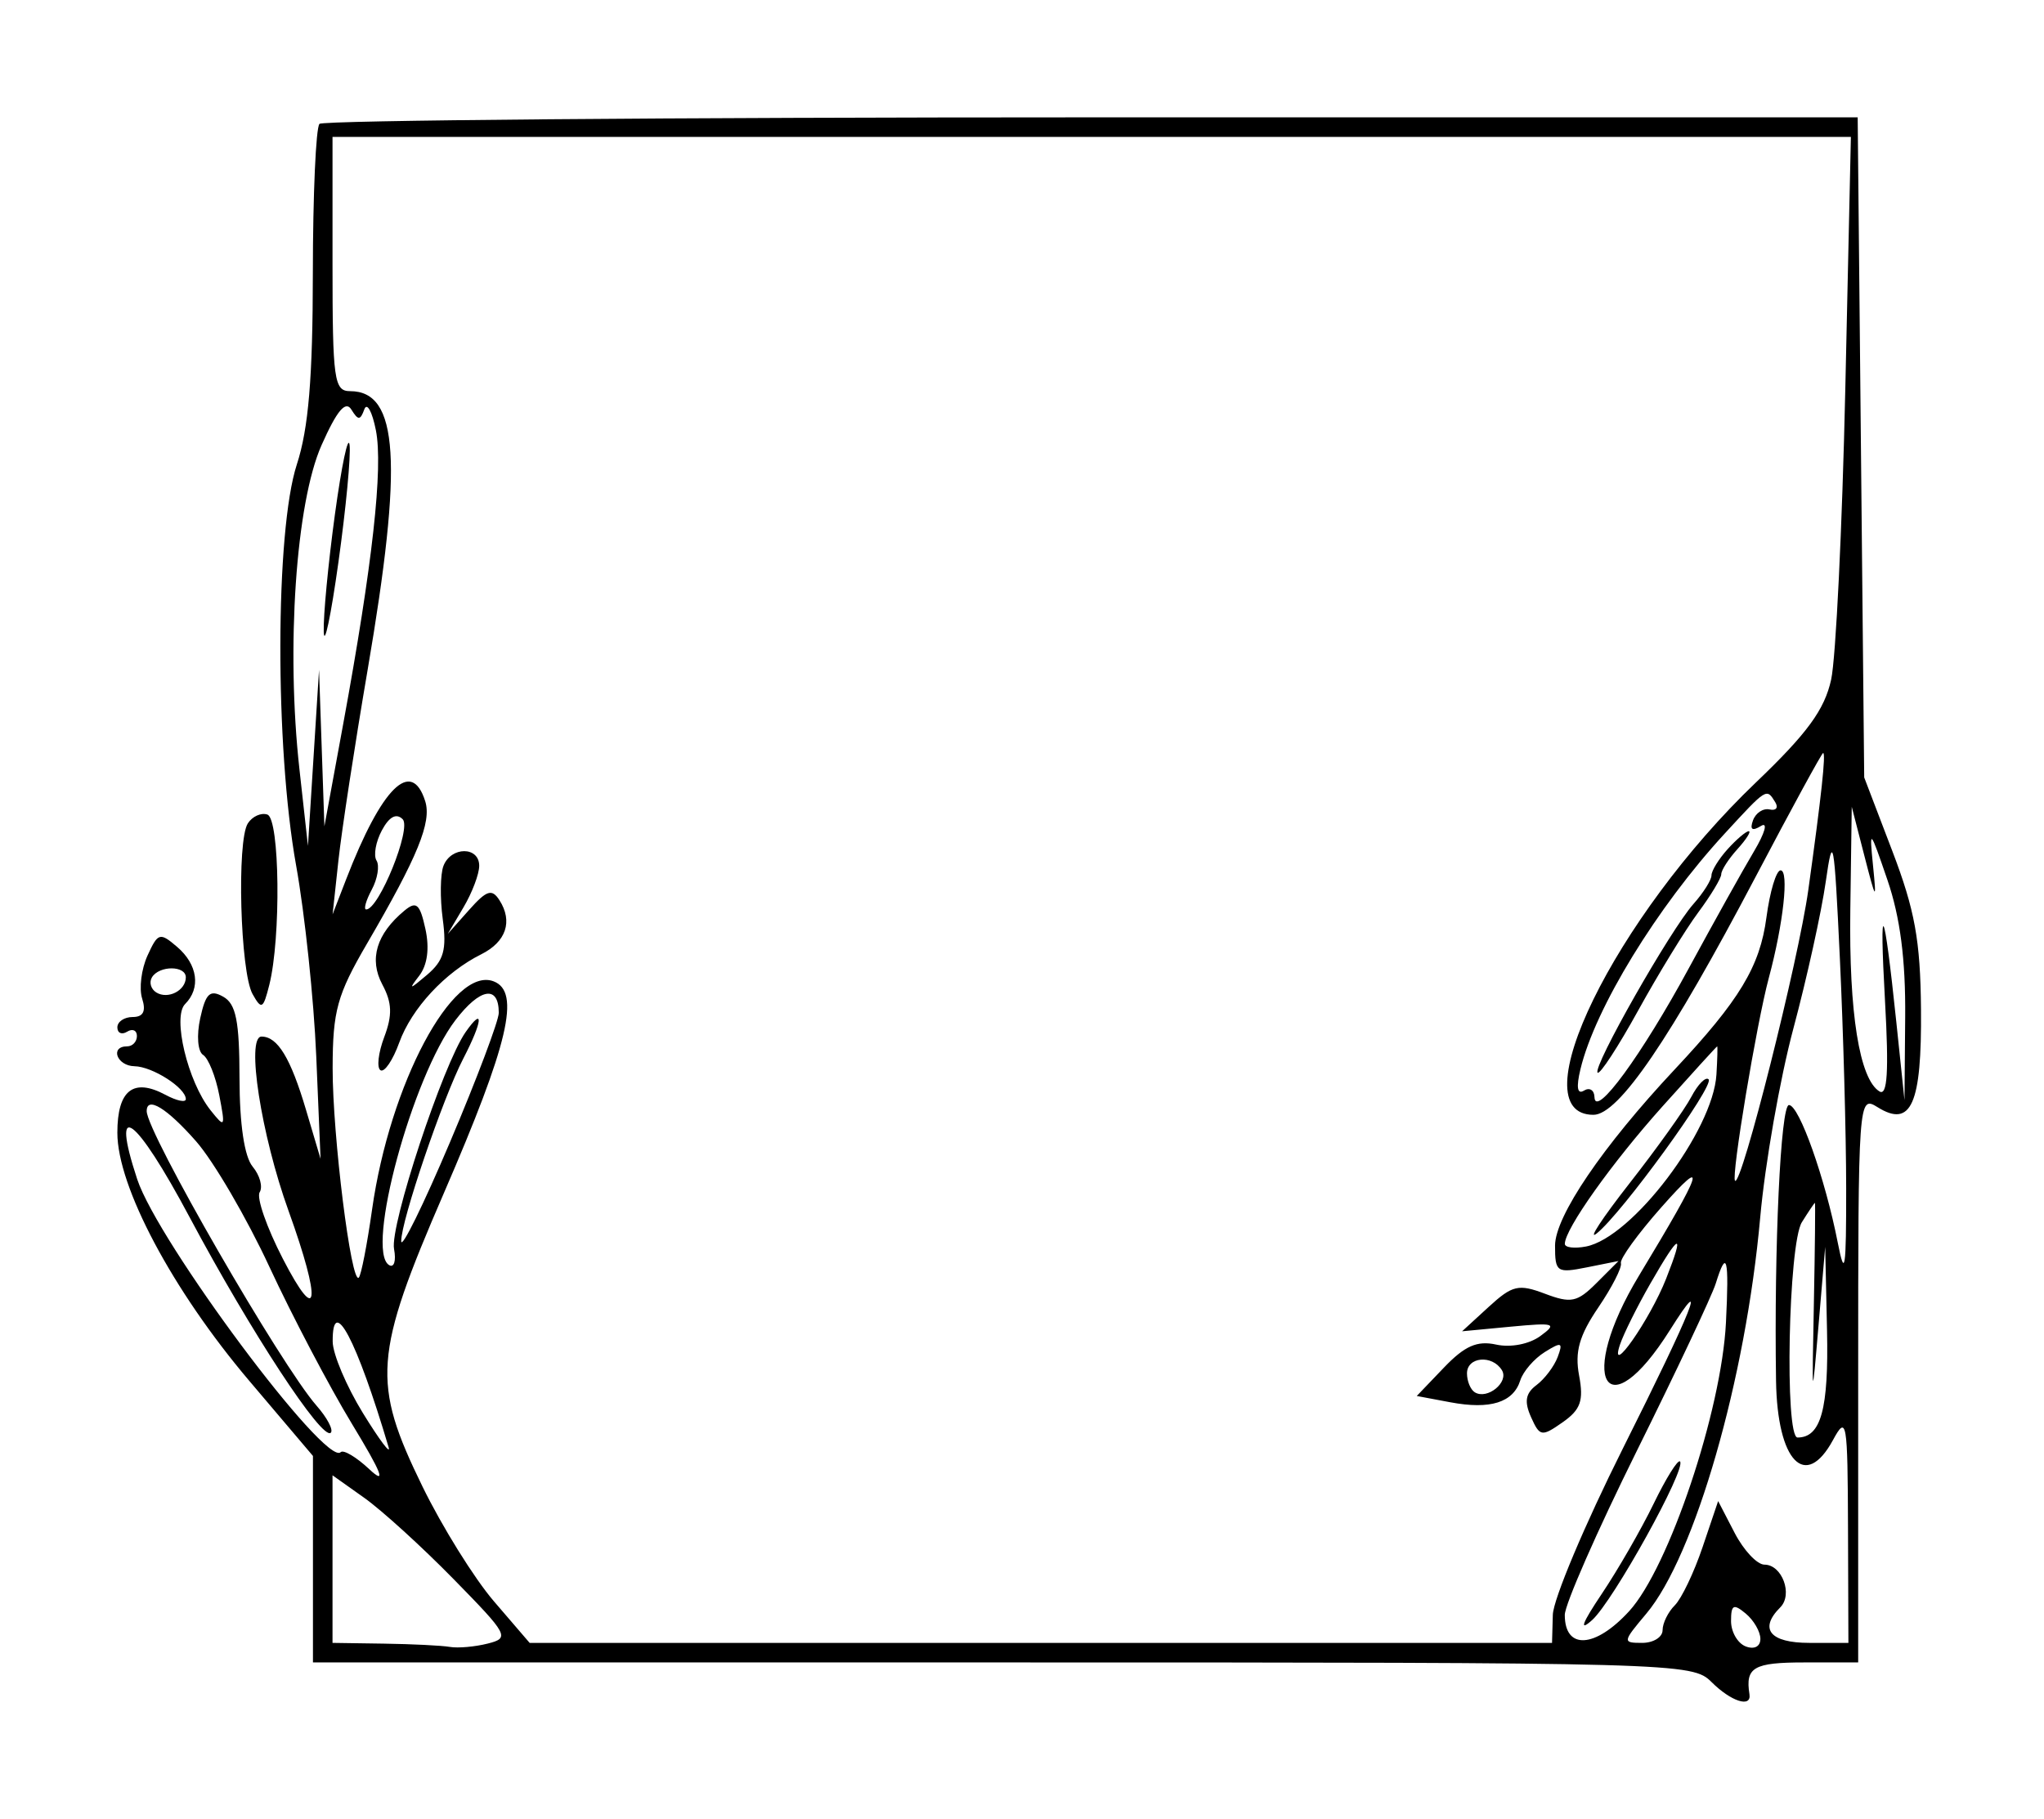
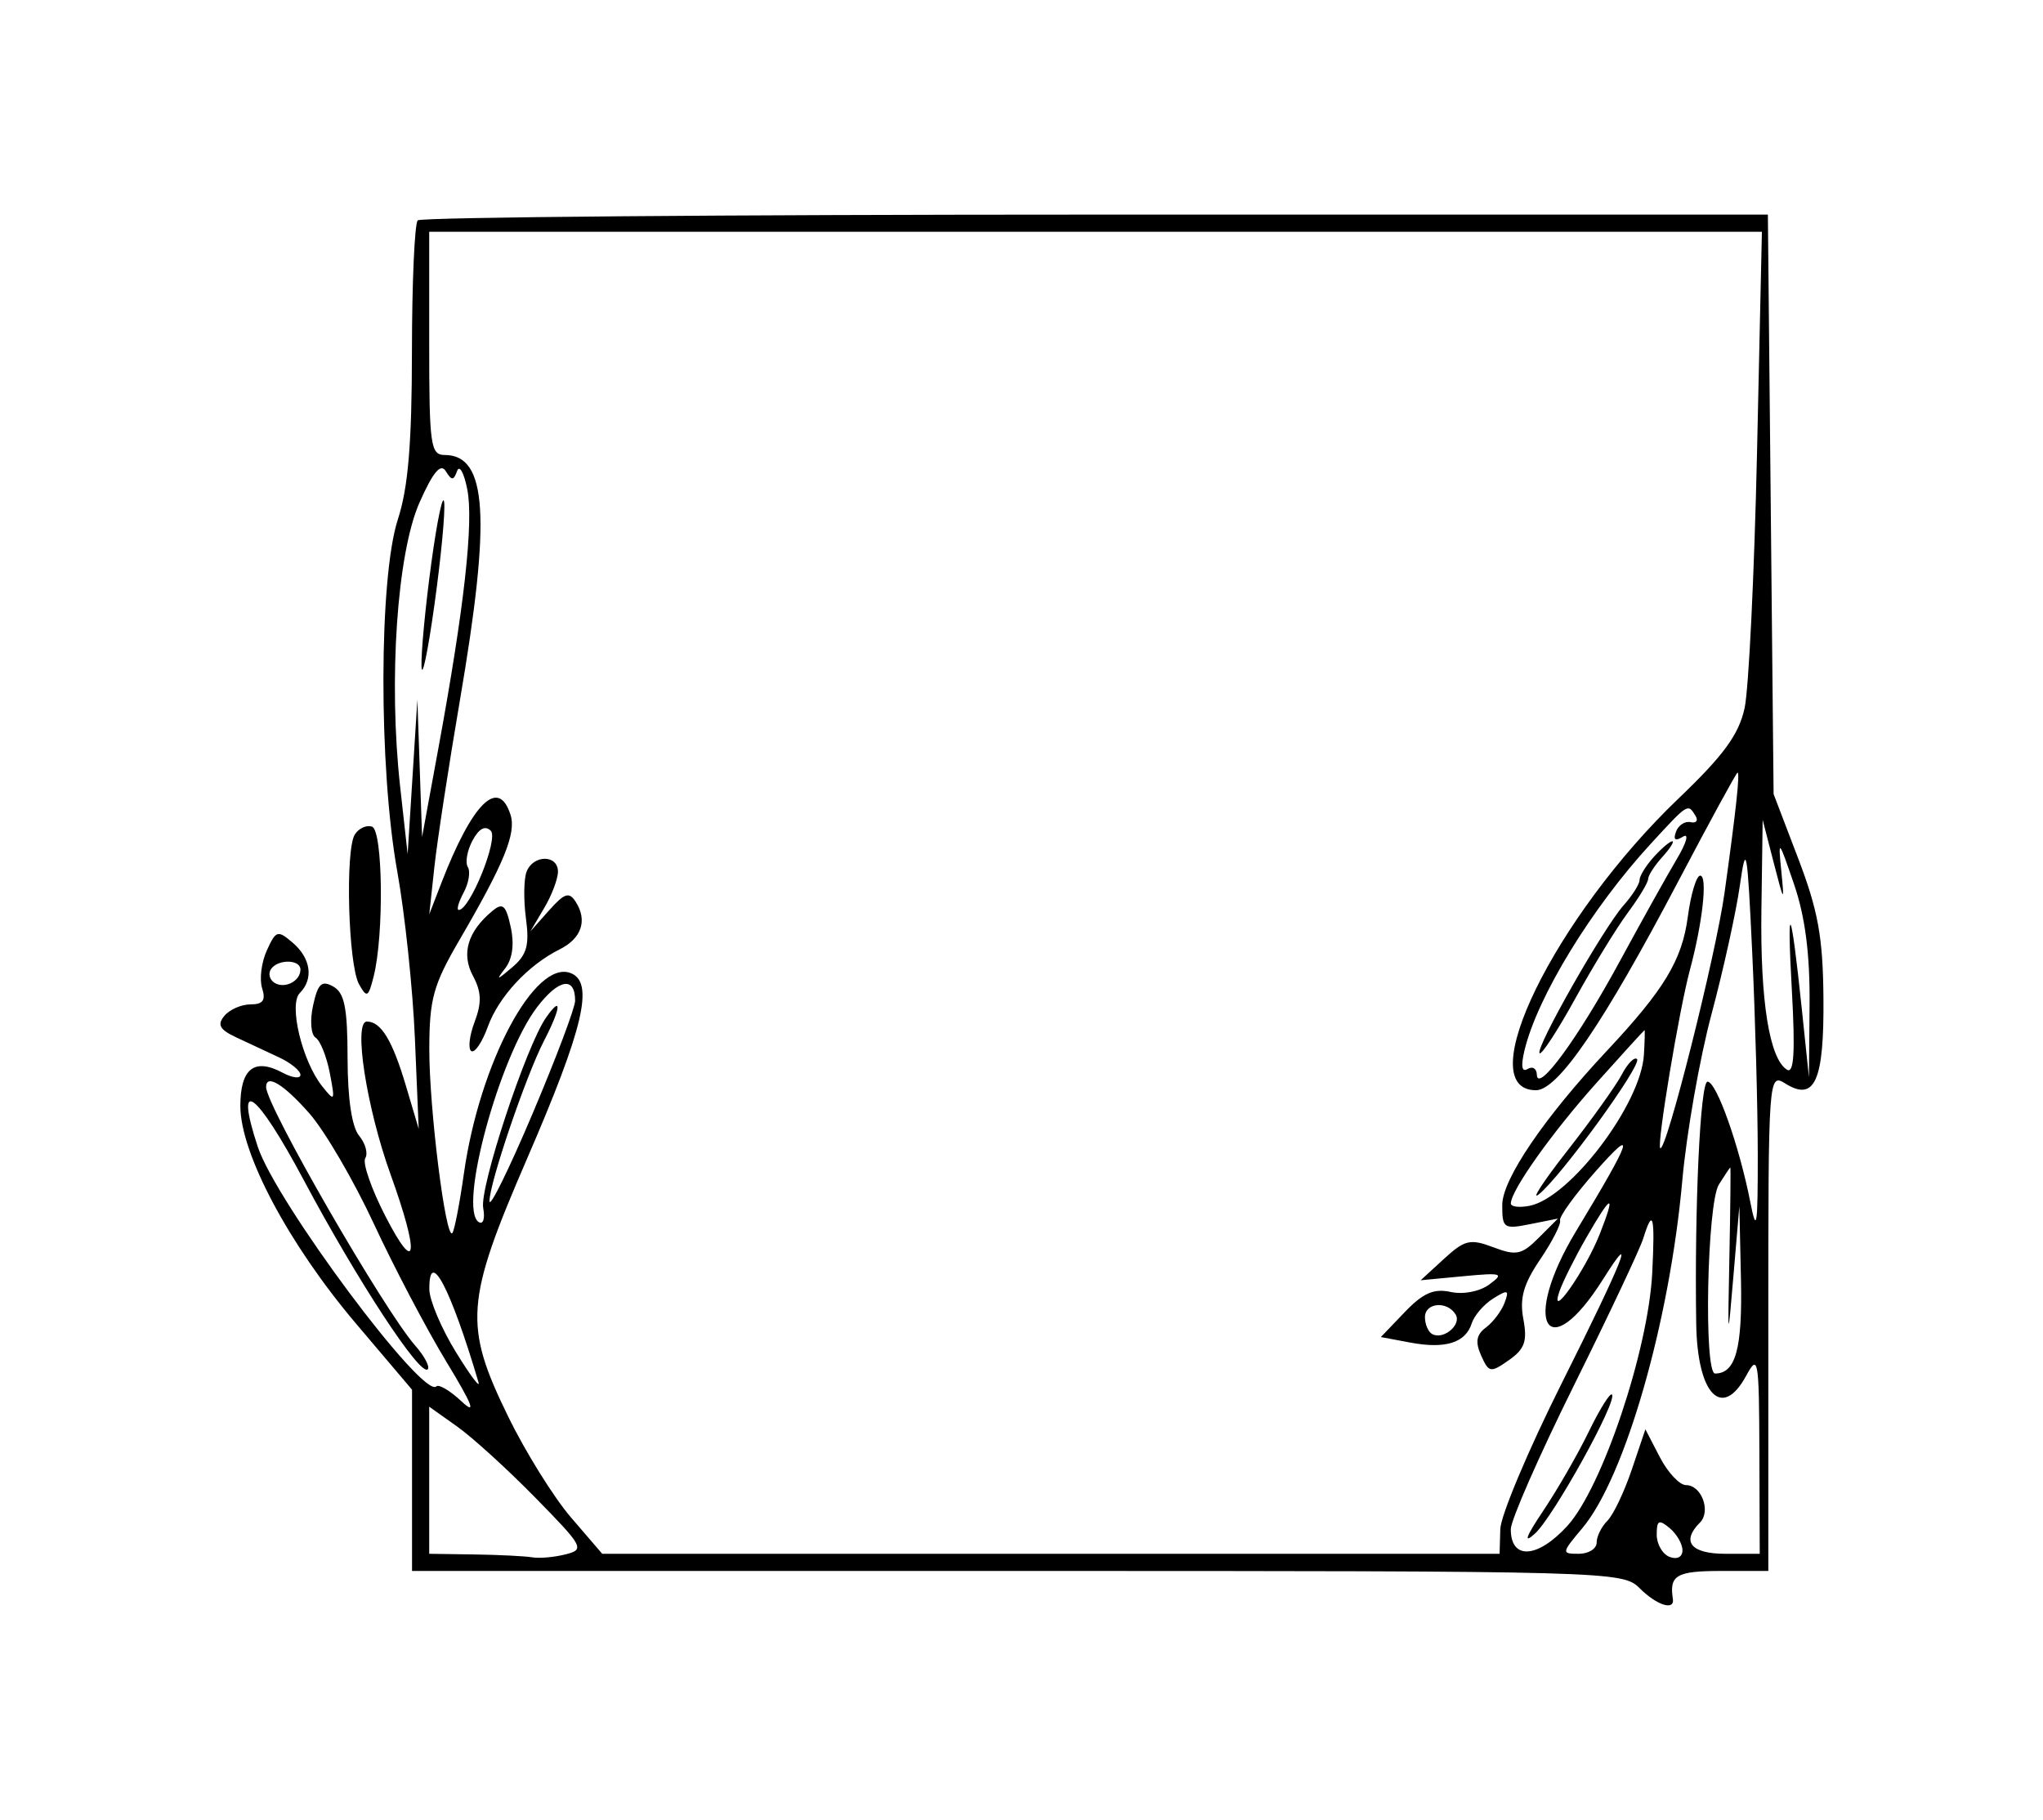
- <svg xmlns="http://www.w3.org/2000/svg" fill="currentColor" vector-effect="non-scaling-stroke" width="209" height="186" viewBox="0 0 209 186" version="1.1">
-   <path d="M 32.667 12.667 C 32.300 13.033, 31.995 19.896, 31.989 27.917 C 31.981 38.653, 31.549 43.819, 30.350 47.500 C 28.137 54.295, 28.098 76.375, 30.278 88.500 C 31.167 93.450, 32.094 102.225, 32.336 108 L 32.777 118.500 31.292 113.500 C 29.714 108.183, 28.389 106, 26.740 106 C 25.140 106, 26.696 116.038, 29.503 123.819 C 32.885 133.195, 32.573 135.797, 28.917 128.712 C 27.274 125.528, 26.209 122.471, 26.551 121.918 C 26.893 121.365, 26.571 120.188, 25.836 119.302 C 24.988 118.281, 24.497 114.980, 24.490 110.271 C 24.483 104.402, 24.134 102.654, 22.821 101.920 C 21.470 101.164, 21.033 101.574, 20.474 104.120 C 20.087 105.880, 20.216 107.523, 20.767 107.875 C 21.307 108.219, 22.051 110.075, 22.421 112 C 23.057 115.307, 23.008 115.391, 21.527 113.531 C 19.192 110.598, 17.610 103.990, 18.927 102.673 C 20.553 101.047, 20.216 98.630, 18.112 96.828 C 16.345 95.315, 16.151 95.372, 15.081 97.721 C 14.453 99.101, 14.207 101.078, 14.536 102.115 C 14.949 103.414, 14.648 104, 13.567 104 C 12.705 104, 12 104.477, 12 105.059 C 12 105.641, 12.450 105.840, 13 105.500 C 13.550 105.160, 14 105.359, 14 105.941 C 14 106.523, 13.550 107, 13 107 C 11.210 107, 11.948 108.999, 13.750 109.032 C 15.594 109.065, 19 111.248, 19 112.395 C 19 112.767, 18.065 112.570, 16.922 111.958 C 13.629 110.196, 12 111.479, 12 115.834 C 12 121.339, 17.634 131.937, 25.479 141.193 L 32 148.885 32 159.443 L 32 170 102.500 170 C 171.667 170, 173.038 170.038, 175 172 C 176.994 173.994, 179.106 174.674, 178.882 173.250 C 178.447 170.499, 179.310 170, 184.500 170 L 190 170 190 140.992 C 190 112.356, 190.025 111.999, 191.975 113.216 C 195.425 115.371, 196.509 112.927, 196.422 103.195 C 196.360 96.162, 195.797 93.066, 193.481 87 L 190.616 79.500 190.282 45.750 L 189.949 12 111.641 12 C 68.572 12, 33.033 12.300, 32.667 12.667 M 34 27 C 34 38.852, 34.159 40, 35.800 40 C 40.769 40, 41.224 47.240, 37.590 68.500 C 36.274 76.200, 34.930 84.975, 34.603 88 L 34.008 93.500 35.398 89.906 C 39.033 80.503, 42.072 77.501, 43.477 81.927 C 44.157 84.069, 42.718 87.591, 37.523 96.500 C 34.474 101.728, 34.022 103.364, 34.012 109.209 C 34 116.095, 35.913 131.421, 36.688 130.646 C 36.926 130.407, 37.537 127.275, 38.045 123.684 C 39.865 110.832, 46.301 98.750, 50.473 100.351 C 53.253 101.418, 52.011 106.705, 45.389 122 C 38.203 138.599, 38 141.361, 43.193 152 C 45.206 156.125, 48.497 161.412, 50.505 163.750 L 54.156 168 106.426 168 L 158.696 168 158.777 165.127 C 158.822 163.547, 162.041 155.903, 165.929 148.141 C 173.099 133.829, 174.763 129.648, 170.761 136 C 164.210 146.400, 161.168 141.067, 167.591 130.441 C 174.189 119.525, 174.680 118.027, 169.880 123.449 C 167.471 126.171, 165.608 128.745, 165.740 129.169 C 165.872 129.593, 164.830 131.636, 163.423 133.708 C 161.476 136.578, 161.009 138.235, 161.464 140.660 C 161.947 143.235, 161.625 144.149, 159.781 145.442 C 157.637 146.944, 157.443 146.912, 156.546 144.906 C 155.839 143.322, 155.984 142.478, 157.108 141.636 C 157.942 141.011, 158.917 139.719, 159.275 138.765 C 159.841 137.256, 159.668 137.190, 157.952 138.262 C 156.866 138.940, 155.741 140.242, 155.451 141.155 C 154.730 143.426, 152.380 144.162, 148.298 143.396 L 144.864 142.752 147.649 139.844 C 149.775 137.626, 151.040 137.069, 152.987 137.497 C 154.463 137.821, 156.365 137.454, 157.497 136.626 C 159.270 135.330, 158.985 135.239, 154.477 135.665 L 149.500 136.136 152.219 133.643 C 154.638 131.424, 155.271 131.276, 157.971 132.295 C 160.640 133.303, 161.274 133.171, 163.249 131.196 L 165.493 128.951 162.247 129.601 C 159.186 130.213, 159 130.085, 159.004 127.375 C 159.009 124.382, 163.869 117.224, 171.223 109.377 C 177.873 102.282, 179.953 98.838, 180.618 93.820 C 180.970 91.169, 181.621 89, 182.066 89 C 182.948 89, 182.350 94.466, 180.862 100 C 179.607 104.667, 176.999 120.332, 177.408 120.742 C 178.062 121.396, 183.888 98.273, 184.901 91 C 186.241 81.387, 186.715 77, 186.415 77 C 186.283 77, 183.173 82.705, 179.504 89.678 C 170.787 106.244, 165.502 114, 162.931 114 C 155.232 114, 165.097 93.825, 179.557 80 C 184.787 75, 186.559 72.577, 187.235 69.500 C 187.718 67.300, 188.370 53.913, 188.684 39.750 L 189.254 14 111.627 14 L 34 14 34 27 M 32.880 45.517 C 30.255 51.424, 29.242 66.259, 30.617 78.652 L 31.488 86.500 32.055 77.500 L 32.622 68.500 32.896 76.500 L 33.170 84.500 35.099 74 C 38.091 57.715, 39.191 47.824, 38.435 44 C 38.055 42.075, 37.522 41.113, 37.251 41.863 C 36.839 43.002, 36.621 43.005, 35.926 41.880 C 35.337 40.927, 34.448 41.988, 32.880 45.517 M 34.244 52.613 C 33.560 57.626, 33.046 63.026, 33.103 64.613 C 33.160 66.201, 33.835 63, 34.603 57.500 C 35.372 52, 35.885 46.600, 35.744 45.500 C 35.603 44.400, 34.928 47.601, 34.244 52.613 M 176.343 85.250 C 169.423 92.768, 163.104 103.092, 161.602 109.334 C 161.154 111.193, 161.278 111.946, 161.960 111.525 C 162.532 111.171, 163.016 111.471, 163.036 112.191 C 163.097 114.418, 167.860 107.909, 172.688 99 C 175.222 94.325, 178.214 88.958, 179.338 87.073 C 180.474 85.168, 180.795 84.009, 180.061 84.462 C 179.160 85.019, 178.901 84.837, 179.245 83.889 C 179.523 83.125, 180.290 82.624, 180.949 82.775 C 181.609 82.926, 181.864 82.588, 181.515 82.025 C 180.622 80.579, 180.671 80.548, 176.343 85.250 M 25.342 84.197 C 24.193 85.976, 24.564 99.399, 25.825 101.652 C 26.741 103.288, 26.913 103.193, 27.537 100.710 C 28.743 95.902, 28.607 83.740, 27.342 83.298 C 26.705 83.076, 25.805 83.481, 25.342 84.197 M 39.046 84.913 C 38.420 86.084, 38.174 87.473, 38.500 88 C 38.826 88.527, 38.606 89.868, 38.011 90.979 C 37.416 92.091, 37.161 93, 37.444 93 C 38.746 93, 42.100 84.700, 41.174 83.774 C 40.522 83.122, 39.797 83.511, 39.046 84.913 M 189.196 92.985 C 189.048 103.591, 190.128 110.343, 192.175 111.608 C 192.988 112.111, 193.145 109.579, 192.745 102.401 C 192.133 91.403, 192.622 92.295, 193.898 104.500 L 194.734 112.500 194.806 104 C 194.856 98.133, 194.295 93.797, 192.996 90 C 191.190 84.721, 191.130 84.661, 191.516 88.500 C 191.890 92.233, 191.831 92.166, 190.630 87.500 L 189.342 82.500 189.196 92.985 M 176.655 86.829 C 175.745 87.835, 175 89.043, 175 89.514 C 175 89.986, 174.172 91.300, 173.160 92.436 C 170.800 95.084, 162.811 109.144, 163.356 109.690 C 163.584 109.917, 165.458 107.043, 167.521 103.302 C 169.584 99.561, 172.335 95.068, 173.636 93.317 C 174.936 91.566, 176 89.801, 176 89.395 C 176 88.990, 176.745 87.835, 177.655 86.829 C 178.565 85.823, 179.085 85, 178.810 85 C 178.535 85, 177.565 85.823, 176.655 86.829 M 186.684 90.165 C 186.240 93.281, 184.752 100.031, 183.377 105.165 C 182.002 110.299, 180.474 119, 179.982 124.500 C 178.505 141.009, 173.299 159.114, 168.333 165.016 C 165.900 167.908, 165.887 168, 167.911 168 C 169.060 168, 170 167.415, 170 166.700 C 170 165.985, 170.563 164.841, 171.250 164.157 C 171.938 163.473, 173.216 160.796, 174.090 158.207 L 175.681 153.500 177.366 156.750 C 178.293 158.537, 179.667 160, 180.419 160 C 182.220 160, 183.348 163.052, 182.033 164.367 C 179.821 166.579, 180.982 168, 185 168 L 189 168 188.960 156.250 C 188.923 145.260, 188.823 144.678, 187.428 147.250 C 184.610 152.445, 181.728 149.457, 181.601 141.210 C 181.392 127.562, 182.072 113, 182.920 113 C 183.965 113, 186.619 120.482, 187.913 127.075 C 188.639 130.779, 188.779 129.870, 188.772 121.500 C 188.768 116, 188.477 105.425, 188.127 98 C 187.550 85.760, 187.416 85.029, 186.684 90.165 M 45.343 88.548 C 45.017 89.399, 44.984 91.846, 45.271 93.986 C 45.692 97.120, 45.379 98.230, 43.664 99.689 C 41.862 101.221, 41.738 101.237, 42.856 99.791 C 43.703 98.695, 43.933 96.974, 43.498 94.993 C 42.934 92.421, 42.575 92.108, 41.355 93.120 C 38.486 95.502, 37.712 98.093, 39.096 100.680 C 40.091 102.539, 40.136 103.802, 39.287 106.051 C 38.676 107.668, 38.505 109.194, 38.907 109.442 C 39.308 109.691, 40.170 108.420, 40.821 106.619 C 42.089 103.112, 45.507 99.429, 49.204 97.586 C 51.755 96.314, 52.460 94.221, 51.068 92.053 C 50.298 90.855, 49.765 91.026, 47.961 93.053 L 45.783 95.500 47.391 92.785 C 48.276 91.292, 49 89.380, 49 88.535 C 49 86.534, 46.112 86.544, 45.343 88.548 M 15.543 99.931 C 15.226 100.443, 15.425 101.144, 15.984 101.490 C 17.177 102.227, 19 101.291, 19 99.941 C 19 98.724, 16.293 98.716, 15.543 99.931 M 46.565 104.326 C 42.158 110.104, 37.344 127.858, 39.777 129.362 C 40.291 129.680, 40.522 128.941, 40.291 127.720 C 39.843 125.356, 45.292 108.848, 47.615 105.533 C 49.500 102.840, 49.363 104.398, 47.375 108.241 C 45.266 112.319, 40.993 124.895, 41.026 126.925 C 41.040 127.791, 43.290 123.219, 46.026 116.764 C 48.762 110.310, 51 104.374, 51 103.573 C 51 100.698, 49.084 101.024, 46.565 104.326 M 169.994 113.135 C 164.799 118.937, 160.016 125.667, 160.005 127.193 C 160.002 127.574, 160.976 127.697, 162.169 127.467 C 166.880 126.560, 175.165 115.633, 175.507 109.875 C 175.602 108.294, 175.636 107, 175.583 107 C 175.531 107, 173.015 109.761, 169.994 113.135 M 172.937 112.164 C 172.263 113.449, 169.422 117.425, 166.623 121 C 163.825 124.575, 162.310 126.886, 163.257 126.136 C 165.819 124.107, 175.337 111.003, 174.706 110.373 C 174.407 110.074, 173.611 110.880, 172.937 112.164 M 15 113.626 C 15 115.800, 28.713 139.578, 32.370 143.746 C 33.454 144.981, 34.109 146.225, 33.824 146.509 C 32.963 147.370, 25.620 136.163, 19.403 124.500 C 13.828 114.039, 11.247 112.159, 14.027 120.582 C 16.155 127.029, 33.300 150.034, 34.834 148.500 C 35.118 148.215, 36.436 148.998, 37.762 150.241 C 39.537 151.904, 39.068 150.680, 35.983 145.598 C 33.679 141.802, 29.886 134.586, 27.554 129.562 C 25.222 124.538, 21.847 118.757, 20.054 116.714 C 17.068 113.314, 15 112.050, 15 113.626 M 184.241 124.986 C 182.860 127.197, 182.463 147, 183.800 147 C 186.194 147, 186.989 144.110, 186.814 136.050 L 186.627 127.500 185.948 135.500 C 185.272 143.448, 185.269 143.434, 185.470 133.250 C 185.581 127.612, 185.629 123, 185.576 123 C 185.524 123, 184.923 123.894, 184.241 124.986 M 168.753 131.250 C 167.412 133.588, 166.013 136.400, 165.644 137.500 C 164.462 141.025, 168.716 134.941, 170.365 130.750 C 172.296 125.839, 171.761 126.005, 168.753 131.250 M 175.436 131.250 C 175.052 132.488, 171.422 140.186, 167.369 148.359 C 163.316 156.531, 160 164.083, 160 165.140 C 160 168.735, 163.099 168.559, 166.574 164.767 C 170.641 160.330, 176.026 144.282, 176.479 135.250 C 176.812 128.595, 176.560 127.629, 175.436 131.250 M 34.017 137.191 C 34.026 138.461, 35.417 141.750, 37.108 144.500 C 38.799 147.250, 39.982 148.825, 39.737 148 C 36.463 136.973, 33.981 132.282, 34.017 137.191 M 150 140.441 C 150 141.234, 150.359 142.104, 150.798 142.375 C 152.077 143.166, 154.323 141.332, 153.569 140.112 C 152.577 138.506, 150 138.744, 150 140.441 M 169.085 153.772 C 167.824 156.372, 165.434 160.525, 163.773 163 C 161.753 166.011, 161.430 166.894, 162.796 165.668 C 164.944 163.741, 172.477 150.144, 171.782 149.448 C 171.559 149.226, 170.346 151.172, 169.085 153.772 M 34 159.432 L 34 168 39.250 168.077 C 42.138 168.119, 45.175 168.270, 46 168.412 C 46.825 168.555, 48.569 168.401, 49.875 168.070 C 52.143 167.496, 51.984 167.197, 46.375 161.474 C 43.144 158.176, 39.038 154.440, 37.250 153.171 L 34 150.864 34 159.432 M 177 165.771 C 177 166.879, 177.675 168.045, 178.500 168.362 C 179.376 168.698, 180 168.377, 180 167.591 C 180 166.851, 179.325 165.685, 178.500 165 C 177.251 163.963, 177 164.092, 177 165.771" stroke="none" fill="currentColor" fill-rule="evenodd" />
+ <svg xmlns="http://www.w3.org/2000/svg" fill="currentColor" vector-effect="non-scaling-stroke" width="238" height="212" viewBox="0 0 238 212" version="1.1">
+   <path d="M 48.667 25.667 C 48.300 26.033, 47.995 32.896, 47.989 40.917 C 47.981 51.653, 47.549 56.819, 46.350 60.500 C 44.137 67.295, 44.098 89.375, 46.278 101.500 C 47.167 106.450, 48.094 115.225, 48.336 121 L 48.777 131.500 47.292 126.500 C 45.714 121.183, 44.389 119, 42.740 119 C 41.140 119, 42.696 129.038, 45.503 136.819 C 48.885 146.195, 48.573 148.797, 44.917 141.712 C 43.274 138.528, 42.209 135.471, 42.551 134.918 C 42.893 134.365, 42.571 133.188, 41.836 132.302 C 40.988 131.281, 40.497 127.980, 40.490 123.271 C 40.483 117.402, 40.134 115.654, 38.821 114.920 C 37.470 114.164, 37.033 114.574, 36.474 117.120 C 36.087 118.880, 36.216 120.523, 36.767 120.875 C 37.307 121.219, 38.051 123.075, 38.421 125 C 39.057 128.307, 39.008 128.391, 37.527 126.531 C 35.192 123.598, 33.610 116.990, 34.927 115.673 C 36.553 114.047, 36.216 111.630, 34.112 109.828 C 32.345 108.315, 32.151 108.372, 31.081 110.721 C 30.453 112.101, 30.207 114.078, 30.536 115.115 C 30.983 116.521, 30.640 117, 29.190 117 C 28.120 117, 26.745 117.602, 26.135 118.338 C 25.276 119.372, 25.588 119.938, 27.512 120.838 C 28.881 121.477, 31.125 122.526, 32.500 123.169 C 33.875 123.812, 35 124.728, 35 125.204 C 35 125.681, 34.065 125.570, 32.922 124.958 C 29.629 123.196, 28 124.479, 28 128.834 C 28 134.339, 33.634 144.937, 41.479 154.193 L 48 161.885 48 172.443 L 48 183 118.500 183 C 187.667 183, 189.038 183.038, 191 185 C 192.994 186.994, 195.106 187.674, 194.882 186.250 C 194.447 183.499, 195.310 183, 200.500 183 L 206 183 206 153.992 C 206 125.356, 206.025 124.999, 207.975 126.216 C 211.425 128.371, 212.509 125.927, 212.422 116.195 C 212.360 109.162, 211.797 106.066, 209.481 100 L 206.616 92.500 206.282 58.750 L 205.949 25 127.641 25 C 84.572 25, 49.033 25.300, 48.667 25.667 M 50 40 C 50 51.852, 50.159 53, 51.800 53 C 56.769 53, 57.224 60.240, 53.590 81.500 C 52.274 89.200, 50.930 97.975, 50.603 101 L 50.008 106.500 51.398 102.906 C 55.033 93.503, 58.072 90.501, 59.477 94.927 C 60.157 97.069, 58.718 100.591, 53.523 109.500 C 50.474 114.728, 50.022 116.364, 50.012 122.209 C 50 129.095, 51.913 144.421, 52.688 143.646 C 52.926 143.407, 53.537 140.275, 54.045 136.684 C 55.865 123.832, 62.301 111.750, 66.473 113.351 C 69.253 114.418, 68.011 119.705, 61.389 135 C 54.203 151.599, 54 154.361, 59.193 165 C 61.206 169.125, 64.497 174.412, 66.505 176.750 L 70.156 181 122.426 181 L 174.696 181 174.777 178.127 C 174.822 176.547, 178.041 168.903, 181.929 161.141 C 189.099 146.829, 190.763 142.648, 186.761 149 C 180.210 159.400, 177.168 154.067, 183.591 143.441 C 190.189 132.525, 190.680 131.027, 185.880 136.449 C 183.471 139.171, 181.608 141.745, 181.740 142.169 C 181.872 142.593, 180.830 144.636, 179.423 146.708 C 177.476 149.578, 177.009 151.235, 177.464 153.660 C 177.947 156.235, 177.625 157.149, 175.781 158.442 C 173.637 159.944, 173.443 159.912, 172.546 157.906 C 171.839 156.322, 171.984 155.478, 173.108 154.636 C 173.942 154.011, 174.917 152.719, 175.275 151.765 C 175.841 150.256, 175.668 150.190, 173.952 151.262 C 172.866 151.940, 171.741 153.242, 171.451 154.155 C 170.730 156.426, 168.380 157.162, 164.298 156.396 L 160.864 155.752 163.649 152.844 C 165.775 150.626, 167.040 150.069, 168.987 150.497 C 170.463 150.821, 172.365 150.454, 173.497 149.626 C 175.270 148.330, 174.985 148.239, 170.477 148.665 L 165.500 149.136 168.219 146.643 C 170.638 144.424, 171.271 144.276, 173.971 145.295 C 176.640 146.303, 177.274 146.171, 179.249 144.196 L 181.493 141.951 178.247 142.601 C 175.186 143.213, 175 143.085, 175.004 140.375 C 175.009 137.382, 179.869 130.224, 187.223 122.377 C 193.873 115.282, 195.953 111.838, 196.618 106.820 C 196.970 104.169, 197.621 102, 198.066 102 C 198.948 102, 198.350 107.466, 196.862 113 C 195.607 117.667, 192.999 133.332, 193.408 133.742 C 194.062 134.396, 199.888 111.273, 200.901 104 C 202.241 94.387, 202.715 90, 202.415 90 C 202.283 90, 199.173 95.705, 195.504 102.678 C 186.787 119.244, 181.502 127, 178.931 127 C 171.232 127, 181.097 106.825, 195.557 93 C 200.787 88, 202.559 85.577, 203.235 82.500 C 203.718 80.300, 204.370 66.912, 204.684 52.750 L 205.254 27 127.627 27 L 50 27 50 40 M 48.880 58.517 C 46.255 64.424, 45.242 79.259, 46.617 91.652 L 47.488 99.500 48.055 90.500 L 48.622 81.500 48.896 89.500 L 49.170 97.500 51.099 87 C 54.091 70.715, 55.191 60.824, 54.435 57 C 54.055 55.075, 53.522 54.113, 53.251 54.863 C 52.839 56.002, 52.621 56.005, 51.926 54.880 C 51.337 53.927, 50.448 54.988, 48.880 58.517 M 50.244 65.613 C 49.560 70.626, 49.046 76.026, 49.103 77.613 C 49.160 79.201, 49.835 76, 50.603 70.500 C 51.372 65, 51.885 59.600, 51.744 58.500 C 51.603 57.400, 50.928 60.601, 50.244 65.613 M 192.343 98.250 C 185.423 105.768, 179.104 116.092, 177.602 122.334 C 177.154 124.193, 177.278 124.946, 177.960 124.525 C 178.532 124.171, 179.016 124.471, 179.036 125.191 C 179.097 127.418, 183.860 120.909, 188.688 112 C 191.222 107.325, 194.214 101.958, 195.338 100.073 C 196.474 98.168, 196.795 97.009, 196.061 97.462 C 195.160 98.019, 194.901 97.837, 195.245 96.889 C 195.523 96.125, 196.290 95.624, 196.949 95.775 C 197.609 95.926, 197.864 95.588, 197.515 95.025 C 196.622 93.579, 196.671 93.548, 192.343 98.250 M 41.342 97.197 C 40.193 98.976, 40.564 112.399, 41.825 114.652 C 42.741 116.288, 42.913 116.193, 43.537 113.710 C 44.743 108.902, 44.607 96.740, 43.342 96.298 C 42.705 96.076, 41.805 96.481, 41.342 97.197 M 55.046 97.913 C 54.420 99.084, 54.174 100.473, 54.500 101 C 54.826 101.527, 54.606 102.868, 54.011 103.979 C 53.416 105.091, 53.161 106, 53.444 106 C 54.746 106, 58.100 97.700, 57.174 96.774 C 56.522 96.122, 55.797 96.511, 55.046 97.913 M 205.196 105.985 C 205.048 116.591, 206.128 123.343, 208.175 124.608 C 208.988 125.111, 209.145 122.579, 208.745 115.401 C 208.133 104.403, 208.622 105.295, 209.898 117.500 L 210.734 125.500 210.806 117 C 210.856 111.133, 210.295 106.797, 208.996 103 C 207.190 97.721, 207.130 97.661, 207.516 101.500 C 207.890 105.233, 207.831 105.166, 206.630 100.500 L 205.342 95.500 205.196 105.985 M 192.655 99.829 C 191.745 100.835, 191 102.043, 191 102.514 C 191 102.986, 190.172 104.300, 189.160 105.436 C 186.800 108.084, 178.811 122.144, 179.356 122.690 C 179.584 122.917, 181.458 120.043, 183.521 116.302 C 185.584 112.561, 188.335 108.068, 189.636 106.317 C 190.936 104.566, 192 102.801, 192 102.395 C 192 101.990, 192.745 100.835, 193.655 99.829 C 194.565 98.823, 195.085 98, 194.810 98 C 194.535 98, 193.565 98.823, 192.655 99.829 M 202.684 103.165 C 202.240 106.281, 200.752 113.031, 199.377 118.165 C 198.002 123.299, 196.474 132, 195.982 137.500 C 194.505 154.009, 189.299 172.114, 184.333 178.016 C 181.900 180.908, 181.887 181, 183.911 181 C 185.060 181, 186 180.415, 186 179.700 C 186 178.985, 186.563 177.841, 187.250 177.157 C 187.938 176.473, 189.216 173.796, 190.090 171.207 L 191.681 166.500 193.366 169.750 C 194.293 171.537, 195.667 173, 196.419 173 C 198.220 173, 199.348 176.052, 198.033 177.367 C 195.821 179.579, 196.982 181, 201 181 L 205 181 204.960 169.250 C 204.923 158.260, 204.823 157.678, 203.428 160.250 C 200.610 165.445, 197.728 162.457, 197.601 154.210 C 197.392 140.562, 198.072 126, 198.920 126 C 199.965 126, 202.619 133.482, 203.913 140.075 C 204.639 143.779, 204.779 142.870, 204.772 134.500 C 204.768 129, 204.477 118.425, 204.127 111 C 203.550 98.760, 203.416 98.029, 202.684 103.165 M 61.343 101.548 C 61.017 102.399, 60.984 104.846, 61.271 106.986 C 61.692 110.120, 61.379 111.230, 59.664 112.689 C 57.862 114.221, 57.738 114.237, 58.856 112.791 C 59.703 111.695, 59.933 109.974, 59.498 107.993 C 58.934 105.421, 58.575 105.108, 57.355 106.120 C 54.486 108.502, 53.712 111.093, 55.096 113.680 C 56.091 115.539, 56.136 116.802, 55.287 119.051 C 54.676 120.668, 54.505 122.194, 54.907 122.442 C 55.308 122.691, 56.170 121.420, 56.821 119.619 C 58.089 116.112, 61.507 112.429, 65.204 110.586 C 67.755 109.314, 68.460 107.221, 67.068 105.053 C 66.298 103.855, 65.765 104.026, 63.961 106.053 L 61.783 108.500 63.391 105.785 C 64.276 104.292, 65 102.380, 65 101.535 C 65 99.534, 62.112 99.544, 61.343 101.548 M 31.543 112.931 C 31.226 113.443, 31.425 114.144, 31.984 114.490 C 33.177 115.227, 35 114.291, 35 112.941 C 35 111.724, 32.293 111.716, 31.543 112.931 M 62.565 117.326 C 58.158 123.104, 53.344 140.858, 55.777 142.362 C 56.291 142.680, 56.522 141.941, 56.291 140.720 C 55.843 138.356, 61.292 121.848, 63.615 118.533 C 65.500 115.840, 65.363 117.398, 63.375 121.241 C 61.266 125.319, 56.993 137.895, 57.026 139.925 C 57.040 140.791, 59.290 136.219, 62.026 129.764 C 64.762 123.310, 67 117.374, 67 116.573 C 67 113.698, 65.084 114.024, 62.565 117.326 M 185.994 126.135 C 180.799 131.937, 176.016 138.667, 176.005 140.193 C 176.002 140.574, 176.976 140.697, 178.169 140.467 C 182.880 139.560, 191.165 128.633, 191.507 122.875 C 191.602 121.294, 191.636 120, 191.583 120 C 191.531 120, 189.015 122.761, 185.994 126.135 M 188.937 125.164 C 188.263 126.449, 185.422 130.425, 182.623 134 C 179.825 137.575, 178.310 139.886, 179.257 139.136 C 181.819 137.107, 191.337 124.003, 190.706 123.373 C 190.407 123.074, 189.611 123.880, 188.937 125.164 M 31 126.626 C 31 128.800, 44.713 152.578, 48.370 156.746 C 49.454 157.981, 50.109 159.225, 49.824 159.509 C 48.963 160.370, 41.620 149.163, 35.403 137.500 C 29.828 127.039, 27.247 125.159, 30.027 133.582 C 32.155 140.029, 49.300 163.034, 50.834 161.500 C 51.118 161.215, 52.436 161.998, 53.762 163.241 C 55.537 164.904, 55.068 163.680, 51.983 158.598 C 49.679 154.802, 45.886 147.586, 43.554 142.562 C 41.222 137.538, 37.847 131.757, 36.054 129.714 C 33.068 126.314, 31 125.050, 31 126.626 M 200.241 137.986 C 198.860 140.197, 198.463 160, 199.800 160 C 202.194 160, 202.989 157.110, 202.814 149.050 L 202.627 140.500 201.948 148.500 C 201.272 156.448, 201.269 156.434, 201.470 146.250 C 201.581 140.613, 201.629 136, 201.576 136 C 201.524 136, 200.923 136.894, 200.241 137.986 M 184.753 144.250 C 183.412 146.588, 182.013 149.400, 181.644 150.500 C 180.462 154.025, 184.716 147.941, 186.365 143.750 C 188.296 138.839, 187.761 139.005, 184.753 144.250 M 191.436 144.250 C 191.052 145.488, 187.422 153.186, 183.369 161.359 C 179.316 169.531, 176 177.083, 176 178.140 C 176 181.735, 179.099 181.559, 182.574 177.767 C 186.641 173.330, 192.026 157.282, 192.479 148.250 C 192.812 141.595, 192.560 140.629, 191.436 144.250 M 50.017 150.191 C 50.026 151.461, 51.417 154.750, 53.108 157.500 C 54.799 160.250, 55.982 161.825, 55.737 161 C 52.463 149.973, 49.981 145.282, 50.017 150.191 M 166 153.441 C 166 154.234, 166.359 155.104, 166.798 155.375 C 168.077 156.166, 170.323 154.332, 169.569 153.112 C 168.577 151.506, 166 151.744, 166 153.441 M 185.085 166.772 C 183.824 169.372, 181.434 173.525, 179.773 176 C 177.753 179.011, 177.430 179.894, 178.796 178.668 C 180.944 176.741, 188.477 163.144, 187.782 162.448 C 187.559 162.226, 186.346 164.172, 185.085 166.772 M 50 172.432 L 50 181 55.250 181.077 C 58.138 181.119, 61.175 181.270, 62 181.412 C 62.825 181.555, 64.569 181.401, 65.875 181.070 C 68.143 180.496, 67.984 180.197, 62.375 174.474 C 59.144 171.176, 55.038 167.440, 53.250 166.171 L 50 163.864 50 172.432 M 193 178.771 C 193 179.879, 193.675 181.045, 194.500 181.362 C 195.376 181.698, 196 181.377, 196 180.591 C 196 179.851, 195.325 178.685, 194.500 178 C 193.251 176.963, 193 177.092, 193 178.771" stroke="none" fill="currentColor" fill-rule="evenodd" />
</svg>
